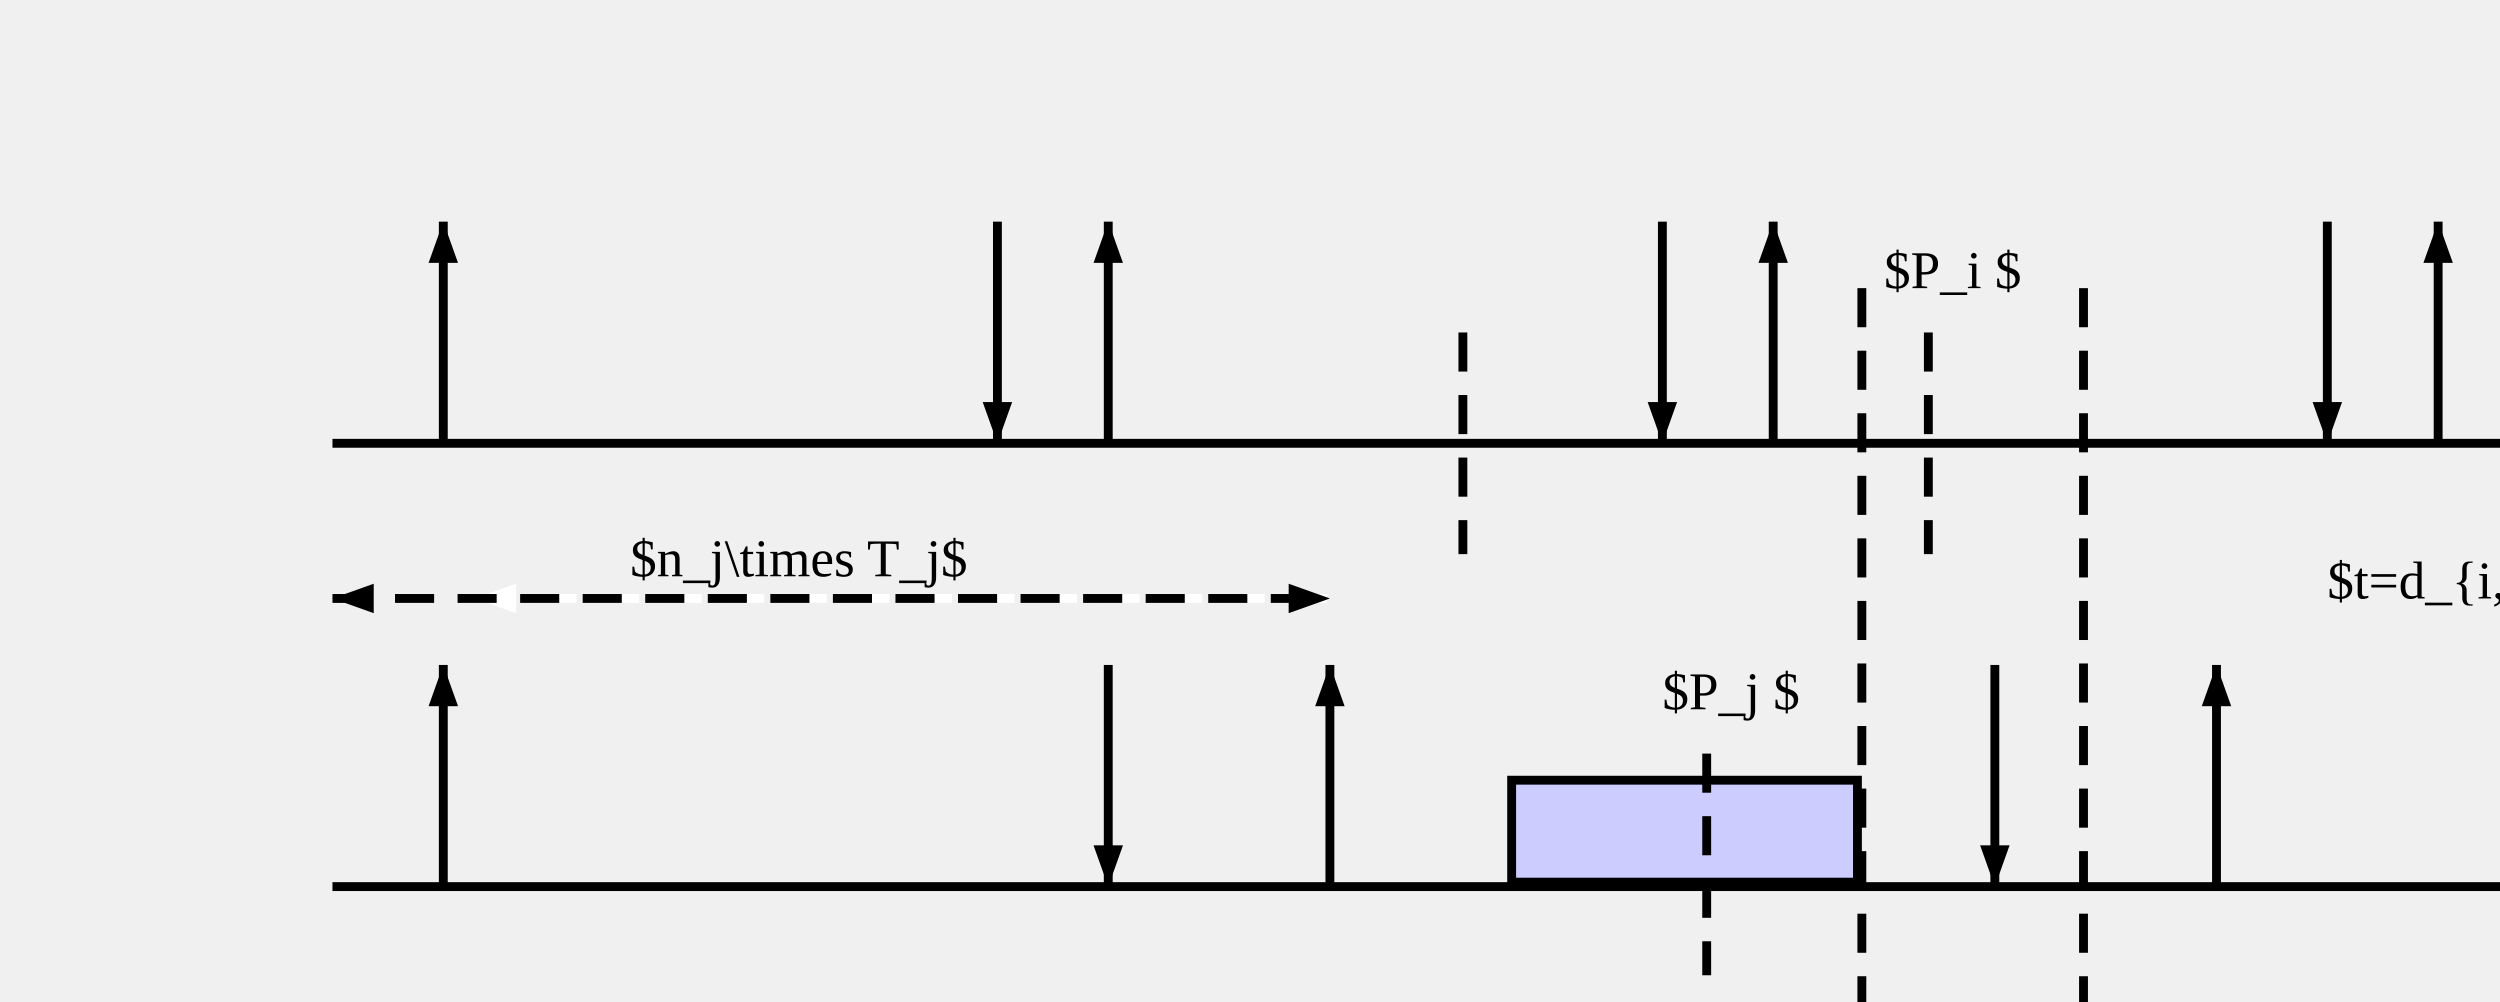
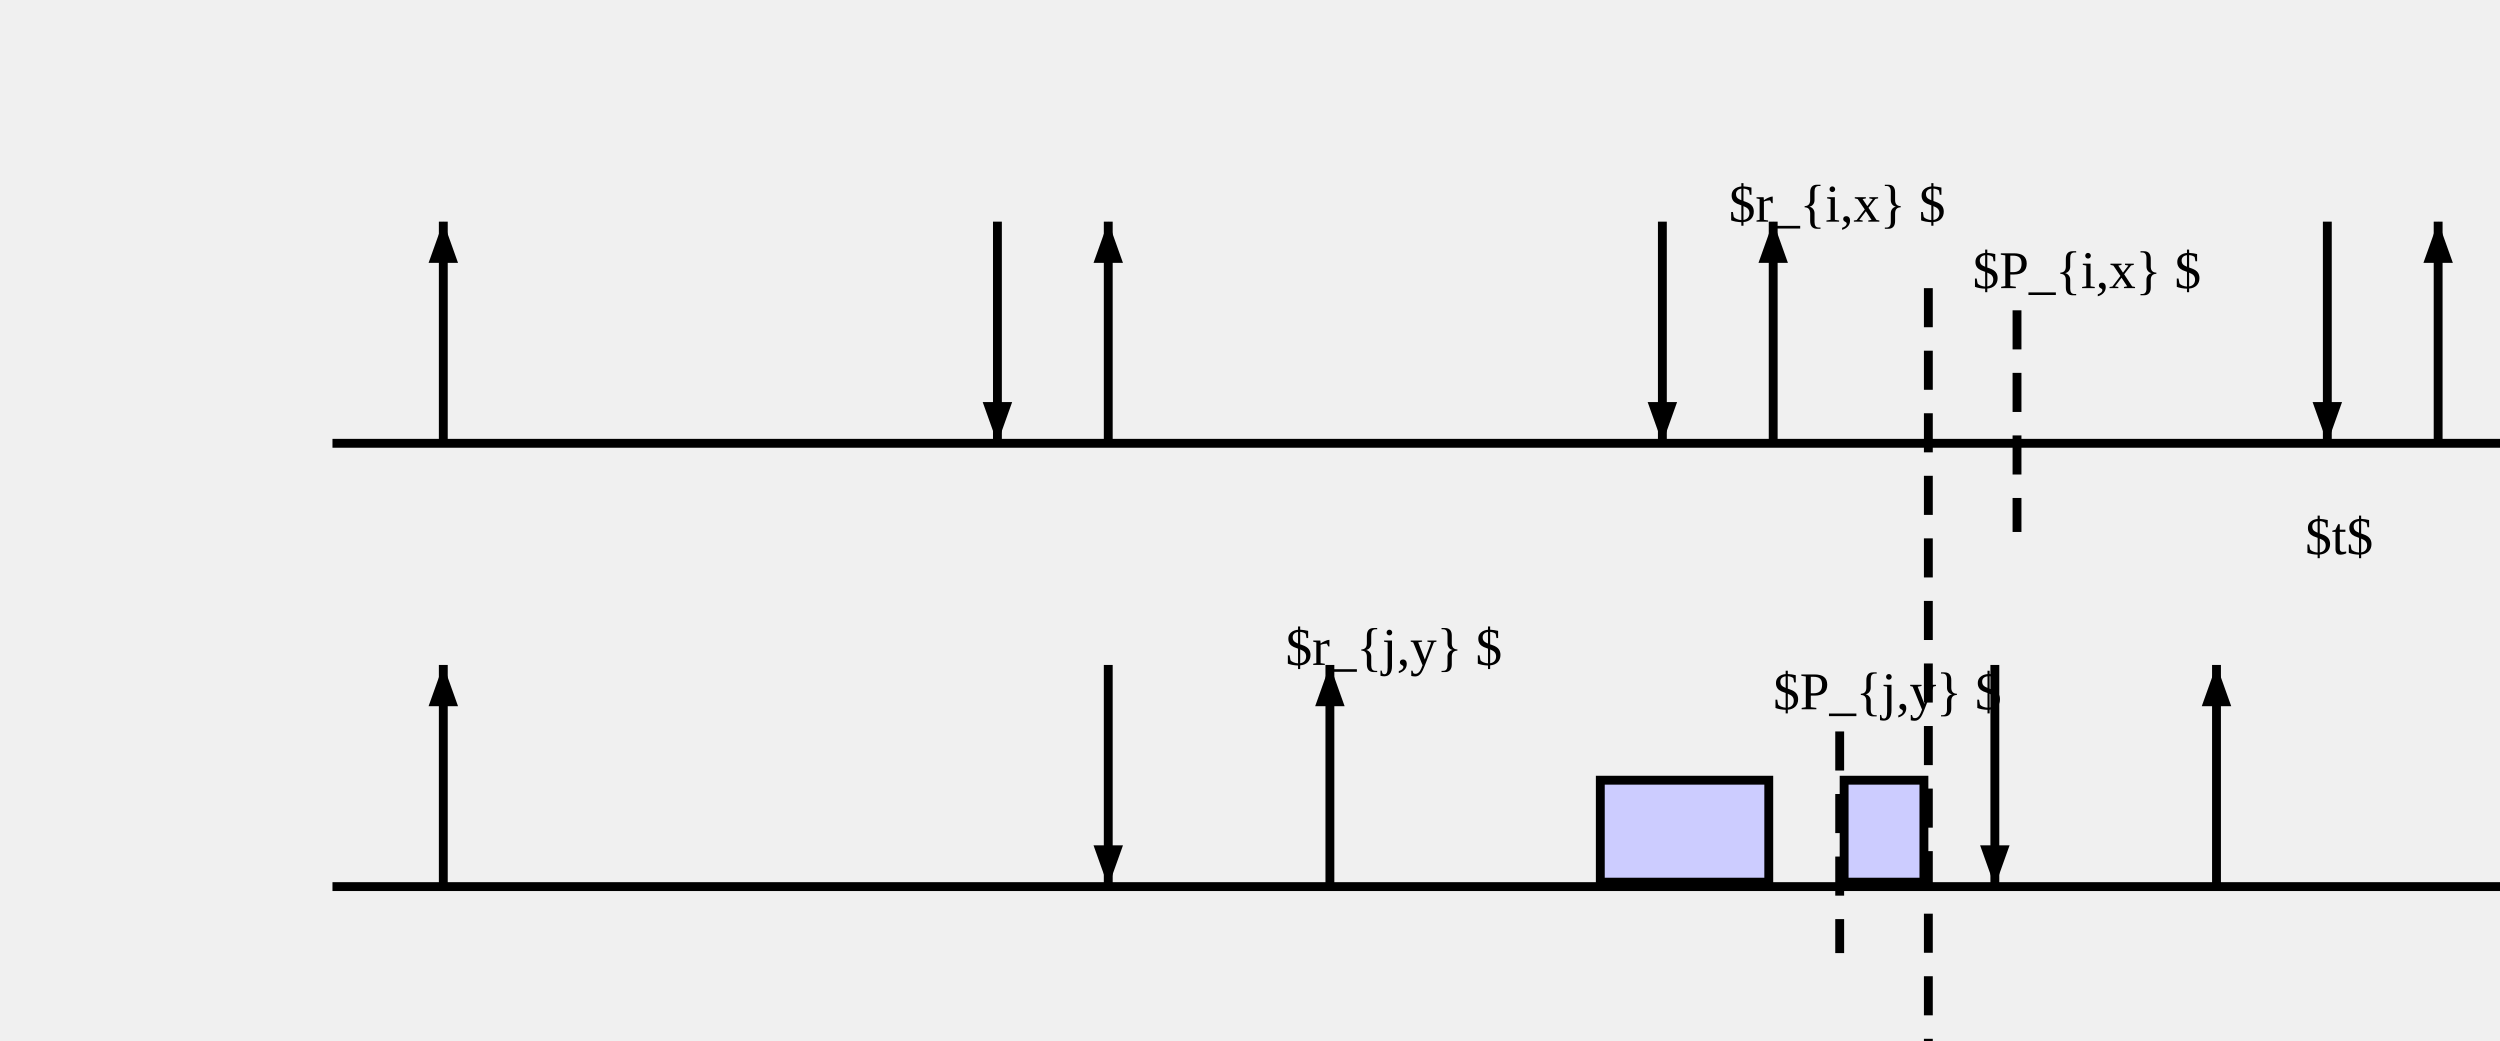
<svg xmlns="http://www.w3.org/2000/svg" xmlns:ns1="http://latexdraw.sourceforge.net/namespaces/latexdraw" version="1.1" baseProfile="full">
  <g>
-     <g ns1:type="joinedLines" id="id1938545990">
+     <g ns1:type="joinedLines" id="id2146415467">
      <polyline points="75.0,100.0 600.0,100.0 " stroke-width="2.0" stroke="black" ns1:rotationAngle="0.0" />
    </g>
-     <g ns1:type="joinedLines" id="id1759517256">
+     <g ns1:type="joinedLines" id="id472530518">
      <polyline points="75.0,200.0 600.0,200.0 " stroke-width="2.0" stroke="black" ns1:rotationAngle="0.0" />
    </g>
-     <g ns1:type="joinedLines" id="id1990098786">
-       <polyline points="100.0,100.0 100.0,50.0 " stroke-width="2.0" stroke="black" ns1:rotationAngle="0.0" marker-end="url(#arrow1-1990098786)" />
+     <g ns1:type="joinedLines" id="id742403962">
+       <polyline points="100.0,100.0 100.0,50.0 " stroke-width="2.0" stroke="black" ns1:rotationAngle="0.0" marker-end="url(#arrow1-742403962)" />
    </g>
-     <g ns1:type="joinedLines" id="id759627986">
-       <polyline points="100.0,200.0 100.0,150.0 " stroke-width="2.0" stroke="black" ns1:rotationAngle="0.0" marker-end="url(#arrow1-759627986)" />
+     <g ns1:type="joinedLines" id="id1641454192">
+       <polyline points="100.0,200.0 100.0,150.0 " stroke-width="2.0" stroke="black" ns1:rotationAngle="0.0" marker-end="url(#arrow1-1641454192)" />
    </g>
-     <g ns1:type="joinedLines" id="id1685873815">
-       <polyline points="250.0,100.0 250.0,50.0 " stroke-width="2.0" stroke="black" ns1:rotationAngle="0.0" marker-end="url(#arrow1-1685873815)" />
+     <g ns1:type="joinedLines" id="id1472497532">
+       <polyline points="250.0,100.0 250.0,50.0 " stroke-width="2.0" stroke="black" ns1:rotationAngle="0.0" marker-end="url(#arrow1-1472497532)" />
    </g>
-     <g ns1:type="joinedLines" id="id1603847832">
-       <polyline points="300.0,200.0 300.0,150.0 " stroke-width="2.0" stroke="black" ns1:rotationAngle="0.0" marker-end="url(#arrow1-1603847832)" />
+     <g ns1:type="joinedLines" id="id816635304">
+       <polyline points="300.0,200.0 300.0,150.0 " stroke-width="2.0" stroke="black" ns1:rotationAngle="0.0" marker-end="url(#arrow1-816635304)" />
    </g>
-     <g ns1:type="joinedLines" id="id1523380497">
-       <polyline points="400.0,100.0 400.0,50.0 " stroke-width="2.0" stroke="black" ns1:rotationAngle="0.0" marker-end="url(#arrow1-1523380497)" />
+     <g ns1:type="joinedLines" id="id729791439">
+       <polyline points="400.0,100.0 400.0,50.0 " stroke-width="2.0" stroke="black" ns1:rotationAngle="0.0" marker-end="url(#arrow1-729791439)" />
    </g>
-     <g ns1:type="joinedLines" id="id1777033416">
-       <polyline points="550.0,100.0 550.0,50.0 " stroke-width="2.0" stroke="black" ns1:rotationAngle="0.0" marker-end="url(#arrow1-1777033416)" />
+     <g ns1:type="joinedLines" id="id2120539840">
+       <polyline points="550.0,100.0 550.0,50.0 " stroke-width="2.0" stroke="black" ns1:rotationAngle="0.0" marker-end="url(#arrow1-2120539840)" />
    </g>
-     <g ns1:type="joinedLines" id="id305143714">
-       <polyline points="500.0,200.0 500.0,150.0 " stroke-width="2.0" stroke="black" ns1:rotationAngle="0.0" marker-end="url(#arrow1-305143714)" />
+     <g ns1:type="joinedLines" id="id1776806336">
+       <polyline points="500.0,200.0 500.0,150.0 " stroke-width="2.0" stroke="black" ns1:rotationAngle="0.0" marker-end="url(#arrow1-1776806336)" />
    </g>
-     <g ns1:type="joinedLines" id="id638948068">
-       <polyline points="330.0,75.0 330.0,125.0 " stroke-width="2.0" stroke="black" stroke-dasharray="8.819, 5.292" ns1:rotationAngle="0.0" />
+     <g ns1:type="joinedLines" id="id1826945767">
+       <polyline points="455.0,70.0 455.0,120.0 " stroke-width="2.0" stroke="black" stroke-dasharray="8.819, 5.292" ns1:rotationAngle="0.0" />
    </g>
-     <g ns1:type="joinedLines" id="id1390187399">
-       <polyline points="435.0,75.0 435.0,125.0 " stroke-width="2.0" stroke="black" stroke-dasharray="8.819, 5.292" ns1:rotationAngle="0.0" />
-     </g>
-     <g ns1:type="joinedLines" id="id1918032688">
-       <polyline points="107.143,135.0 300.0,135.0 " stroke-width="2.0" stroke="white" stroke-dasharray="8.819, 5.292" ns1:rotationAngle="0.0" marker-start="url(#arrow0-1918032688)" marker-end="url(#arrow1-1918032688)" />
-     </g>
-     <g ns1:type="joinedLines" id="id965206296">
+     <g ns1:type="joinedLines" id="id1257601326">
      <polyline points="125.0,275.0 275.0,275.0 " stroke-width="2.0" stroke="white" ns1:rotationAngle="0.0" />
    </g>
-     <g ns1:type="joinedLines" id="id955098547">
-       <polyline points="470.0,65.0 470.0,240.0 " stroke-width="2.0" stroke="black" stroke-dasharray="8.819, 5.292" ns1:rotationAngle="0.0" />
+     <g ns1:type="text" id="id1573633095" fill="black" ns1:position="bl">
+       <text x="430.0" y="260.0">$t'$</text>
    </g>
-     <g ns1:type="text" id="id499763770" fill="black" ns1:position="bl">
-       <text x="415.0" y="265.0">$t'_0$</text>
+     <g ns1:type="text" id="id1010355738" fill="black" ns1:position="bl">
+       <text x="400.0" y="160.0">$P_{j,y} $</text>
    </g>
-     <g ns1:type="text" id="id1633393064" fill="black" ns1:position="bl">
-       <text x="375.0" y="160.0">$P_j $</text>
-     </g>
-     <g ns1:type="text" id="id1349552968" fill="black" ns1:position="bl">
+     <g ns1:type="text" id="id596093534" fill="black" ns1:position="bl">
      <text x="600.0" y="200.0">$\tau_j$</text>
    </g>
-     <g ns1:type="text" id="id1150181714" fill="black" ns1:position="bl">
+     <g ns1:type="text" id="id676972959" fill="black" ns1:position="bl">
      <text x="600.0" y="100.0">$\tau_i$</text>
    </g>
-     <g ns1:type="text" id="id1264097754" fill="black" ns1:position="bl">
-       <text x="525.0" y="135.0">$t=d_{i,k}$</text>
+     <g ns1:type="text" id="id1701887692" fill="black" ns1:position="bl">
+       <text x="520.0" y="125.0">$t$</text>
    </g>
-     <g ns1:type="joinedLines" id="id455455919">
-       <polyline points="250.0,150.0 250.0,200.0 " stroke-width="2.0" stroke="black" ns1:rotationAngle="0.0" marker-end="url(#arrow1-455455919)" />
+     <g ns1:type="joinedLines" id="id1807434385">
+       <polyline points="250.0,150.0 250.0,200.0 " stroke-width="2.0" stroke="black" ns1:rotationAngle="0.0" marker-end="url(#arrow1-1807434385)" />
    </g>
-     <g ns1:type="joinedLines" id="id4276164">
-       <polyline points="450.0,150.0 450.0,200.0 " stroke-width="2.0" stroke="black" ns1:rotationAngle="0.0" marker-end="url(#arrow1-4276164)" />
+     <g ns1:type="joinedLines" id="id790950408">
+       <polyline points="450.0,150.0 450.0,200.0 " stroke-width="2.0" stroke="black" ns1:rotationAngle="0.0" marker-end="url(#arrow1-790950408)" />
    </g>
-     <g ns1:type="joinedLines" id="id971943367">
-       <polyline points="225.0,50.0 225.0,100.0 " stroke-width="2.0" stroke="black" ns1:rotationAngle="0.0" marker-end="url(#arrow1-971943367)" />
+     <g ns1:type="joinedLines" id="id2120008541">
+       <polyline points="225.0,50.0 225.0,100.0 " stroke-width="2.0" stroke="black" ns1:rotationAngle="0.0" marker-end="url(#arrow1-2120008541)" />
    </g>
-     <g ns1:type="joinedLines" id="id709335461">
-       <polyline points="375.0,50.0 375.0,100.0 " stroke-width="2.0" stroke="black" ns1:rotationAngle="0.0" marker-end="url(#arrow1-709335461)" />
+     <g ns1:type="joinedLines" id="id951870799">
+       <polyline points="375.0,50.0 375.0,100.0 " stroke-width="2.0" stroke="black" ns1:rotationAngle="0.0" marker-end="url(#arrow1-951870799)" />
    </g>
-     <g ns1:type="joinedLines" id="id773412786">
-       <polyline points="525.0,50.0 525.0,100.0 " stroke-width="2.0" stroke="black" ns1:rotationAngle="0.0" marker-end="url(#arrow1-773412786)" />
+     <g ns1:type="joinedLines" id="id2047173076">
+       <polyline points="525.0,50.0 525.0,100.0 " stroke-width="2.0" stroke="black" ns1:rotationAngle="0.0" marker-end="url(#arrow1-2047173076)" />
    </g>
-     <g ns1:type="text" id="id1516167487" fill="black" ns1:position="bl">
-       <text x="425.0" y="65.0">$P_i $</text>
+     <g ns1:type="text" id="id674371750" fill="black" ns1:position="bl">
+       <text x="445.0" y="65.0">$P_{i,x} $</text>
    </g>
-     <g ns1:type="joinedLines" id="id1050581249">
-       <polyline points="75.0,135.0 300.0,135.0 " stroke-width="2.0" stroke="black" stroke-dasharray="8.819, 5.292" ns1:rotationAngle="0.0" marker-start="url(#arrow0-1050581249)" marker-end="url(#arrow1-1050581249)" />
+     <g ns1:type="joinedLines" id="id2113770834">
+       <polyline points="435.0,65.0 435.0,240.0 " stroke-width="2.0" stroke="black" stroke-dasharray="8.819, 5.292" ns1:rotationAngle="0.0" />
    </g>
-     <g ns1:type="text" id="id1691596745" fill="black" ns1:position="bl">
-       <text x="142.143" y="130.0">$n_j\times T_j$</text>
+     <g ns1:type="rectangle" id="id392033249">
+       <rect x="416.0" y="176.0" width="18.0" height="23.0" ns1:borderPos="outer" stroke-width="2.0" stroke="black" fill="#ccccff" />
    </g>
-     <g ns1:type="text" id="id1868523714" fill="black" ns1:position="bl">
-       <text x="465.0" y="265.0">$t'_1$</text>
+     <g ns1:type="joinedLines" id="id899119976">
+       <polyline points="415.0,165.0 415.0,215.0 " stroke-width="2.0" stroke="black" stroke-dasharray="8.819, 5.292" ns1:rotationAngle="0.0" />
    </g>
-     <g ns1:type="joinedLines" id="id1769405123">
-       <polyline points="420.0,65.0 420.0,240.0 " stroke-width="2.0" stroke="black" stroke-dasharray="8.819, 5.292" ns1:rotationAngle="0.0" />
+     <g ns1:type="text" id="id194056536" fill="black" ns1:position="bl">
+       <text x="390.0" y="50.0">$r_{i,x} $</text>
    </g>
-     <g ns1:type="rectangle" id="id792754464">
-       <rect x="341.0" y="176.0" width="78.0" height="23.0" ns1:borderPos="outer" stroke-width="2.0" stroke="black" fill="#ccccff" />
+     <g ns1:type="text" id="id454953681" fill="black" ns1:position="bl">
+       <text x="290.0" y="150.0">$r_{j,y} $</text>
    </g>
-     <g ns1:type="joinedLines" id="id515143805">
-       <polyline points="385.0,170.0 385.0,220.0 " stroke-width="2.0" stroke="black" stroke-dasharray="8.819, 5.292" ns1:rotationAngle="0.0" />
+     <g ns1:type="rectangle" id="id1956089728">
+       <rect x="361.0" y="176.0" width="38.0" height="23.0" ns1:borderPos="outer" stroke-width="2.0" stroke="black" fill="#ccccff" />
    </g>
  </g>
  <defs>
-     <marker overflow="visible" orient="auto" id="arrow1-1990098786">
+     <marker overflow="visible" orient="auto" id="arrow1-742403962">
      <path d="M 0.0 0.0 L -4.652 1.661 L -4.652 0.0 L -4.652 -1.661 z " ns1:arrSizeNum="2.0" fill="black" />
    </marker>
-     <marker overflow="visible" orient="auto" id="arrow1-759627986">
+     <marker overflow="visible" orient="auto" id="arrow1-1641454192">
      <path d="M 0.0 0.0 L -4.652 1.661 L -4.652 0.0 L -4.652 -1.661 z " ns1:arrSizeNum="2.0" fill="black" />
    </marker>
-     <marker overflow="visible" orient="auto" id="arrow1-1685873815">
+     <marker overflow="visible" orient="auto" id="arrow1-1472497532">
      <path d="M 0.0 0.0 L -4.652 1.661 L -4.652 0.0 L -4.652 -1.661 z " ns1:arrSizeNum="2.0" fill="black" />
    </marker>
-     <marker overflow="visible" orient="auto" id="arrow1-1603847832">
+     <marker overflow="visible" orient="auto" id="arrow1-816635304">
      <path d="M 0.0 0.0 L -4.652 1.661 L -4.652 0.0 L -4.652 -1.661 z " ns1:arrSizeNum="2.0" fill="black" />
    </marker>
-     <marker overflow="visible" orient="auto" id="arrow1-1523380497">
+     <marker overflow="visible" orient="auto" id="arrow1-729791439">
      <path d="M 0.0 0.0 L -4.652 1.661 L -4.652 0.0 L -4.652 -1.661 z " ns1:arrSizeNum="2.0" fill="black" />
    </marker>
-     <marker overflow="visible" orient="auto" id="arrow1-1777033416">
+     <marker overflow="visible" orient="auto" id="arrow1-2120539840">
      <path d="M 0.0 0.0 L -4.652 1.661 L -4.652 0.0 L -4.652 -1.661 z " ns1:arrSizeNum="2.0" fill="black" />
    </marker>
-     <marker overflow="visible" orient="auto" id="arrow1-305143714">
+     <marker overflow="visible" orient="auto" id="arrow1-1776806336">
      <path d="M 0.0 0.0 L -4.652 1.661 L -4.652 0.0 L -4.652 -1.661 z " ns1:arrSizeNum="2.0" fill="black" />
    </marker>
-     <marker overflow="visible" orient="auto" id="arrow0-1918032688">
-       <path d="M 0.0 0.0 L 4.652 1.661 L 4.652 0.0 L 4.652 -1.661 z " ns1:arrSizeNum="2.0" fill="white" />
-     </marker>
-     <marker overflow="visible" orient="auto" id="arrow1-1918032688">
-       <path d="M 0.0 0.0 L -4.652 1.661 L -4.652 0.0 L -4.652 -1.661 z " ns1:arrSizeNum="2.0" fill="white" />
-     </marker>
-     <marker overflow="visible" orient="auto" id="arrow1-455455919">
+     <marker overflow="visible" orient="auto" id="arrow1-1807434385">
      <path d="M 0.0 0.0 L -4.652 1.661 L -4.652 0.0 L -4.652 -1.661 z " ns1:arrSizeNum="2.0" fill="black" />
    </marker>
-     <marker overflow="visible" orient="auto" id="arrow1-4276164">
+     <marker overflow="visible" orient="auto" id="arrow1-790950408">
      <path d="M 0.0 0.0 L -4.652 1.661 L -4.652 0.0 L -4.652 -1.661 z " ns1:arrSizeNum="2.0" fill="black" />
    </marker>
-     <marker overflow="visible" orient="auto" id="arrow1-971943367">
+     <marker overflow="visible" orient="auto" id="arrow1-2120008541">
      <path d="M 0.0 0.0 L -4.652 1.661 L -4.652 0.0 L -4.652 -1.661 z " ns1:arrSizeNum="2.0" fill="black" />
    </marker>
-     <marker overflow="visible" orient="auto" id="arrow1-709335461">
+     <marker overflow="visible" orient="auto" id="arrow1-951870799">
      <path d="M 0.0 0.0 L -4.652 1.661 L -4.652 0.0 L -4.652 -1.661 z " ns1:arrSizeNum="2.0" fill="black" />
    </marker>
-     <marker overflow="visible" orient="auto" id="arrow1-773412786">
-       <path d="M 0.0 0.0 L -4.652 1.661 L -4.652 0.0 L -4.652 -1.661 z " ns1:arrSizeNum="2.0" fill="black" />
-     </marker>
-     <marker overflow="visible" orient="auto" id="arrow0-1050581249">
-       <path d="M 0.0 0.0 L 4.652 1.661 L 4.652 0.0 L 4.652 -1.661 z " ns1:arrSizeNum="2.0" fill="black" />
-     </marker>
-     <marker overflow="visible" orient="auto" id="arrow1-1050581249">
+     <marker overflow="visible" orient="auto" id="arrow1-2047173076">
      <path d="M 0.0 0.0 L -4.652 1.661 L -4.652 0.0 L -4.652 -1.661 z " ns1:arrSizeNum="2.0" fill="black" />
    </marker>
  </defs>
</svg>
